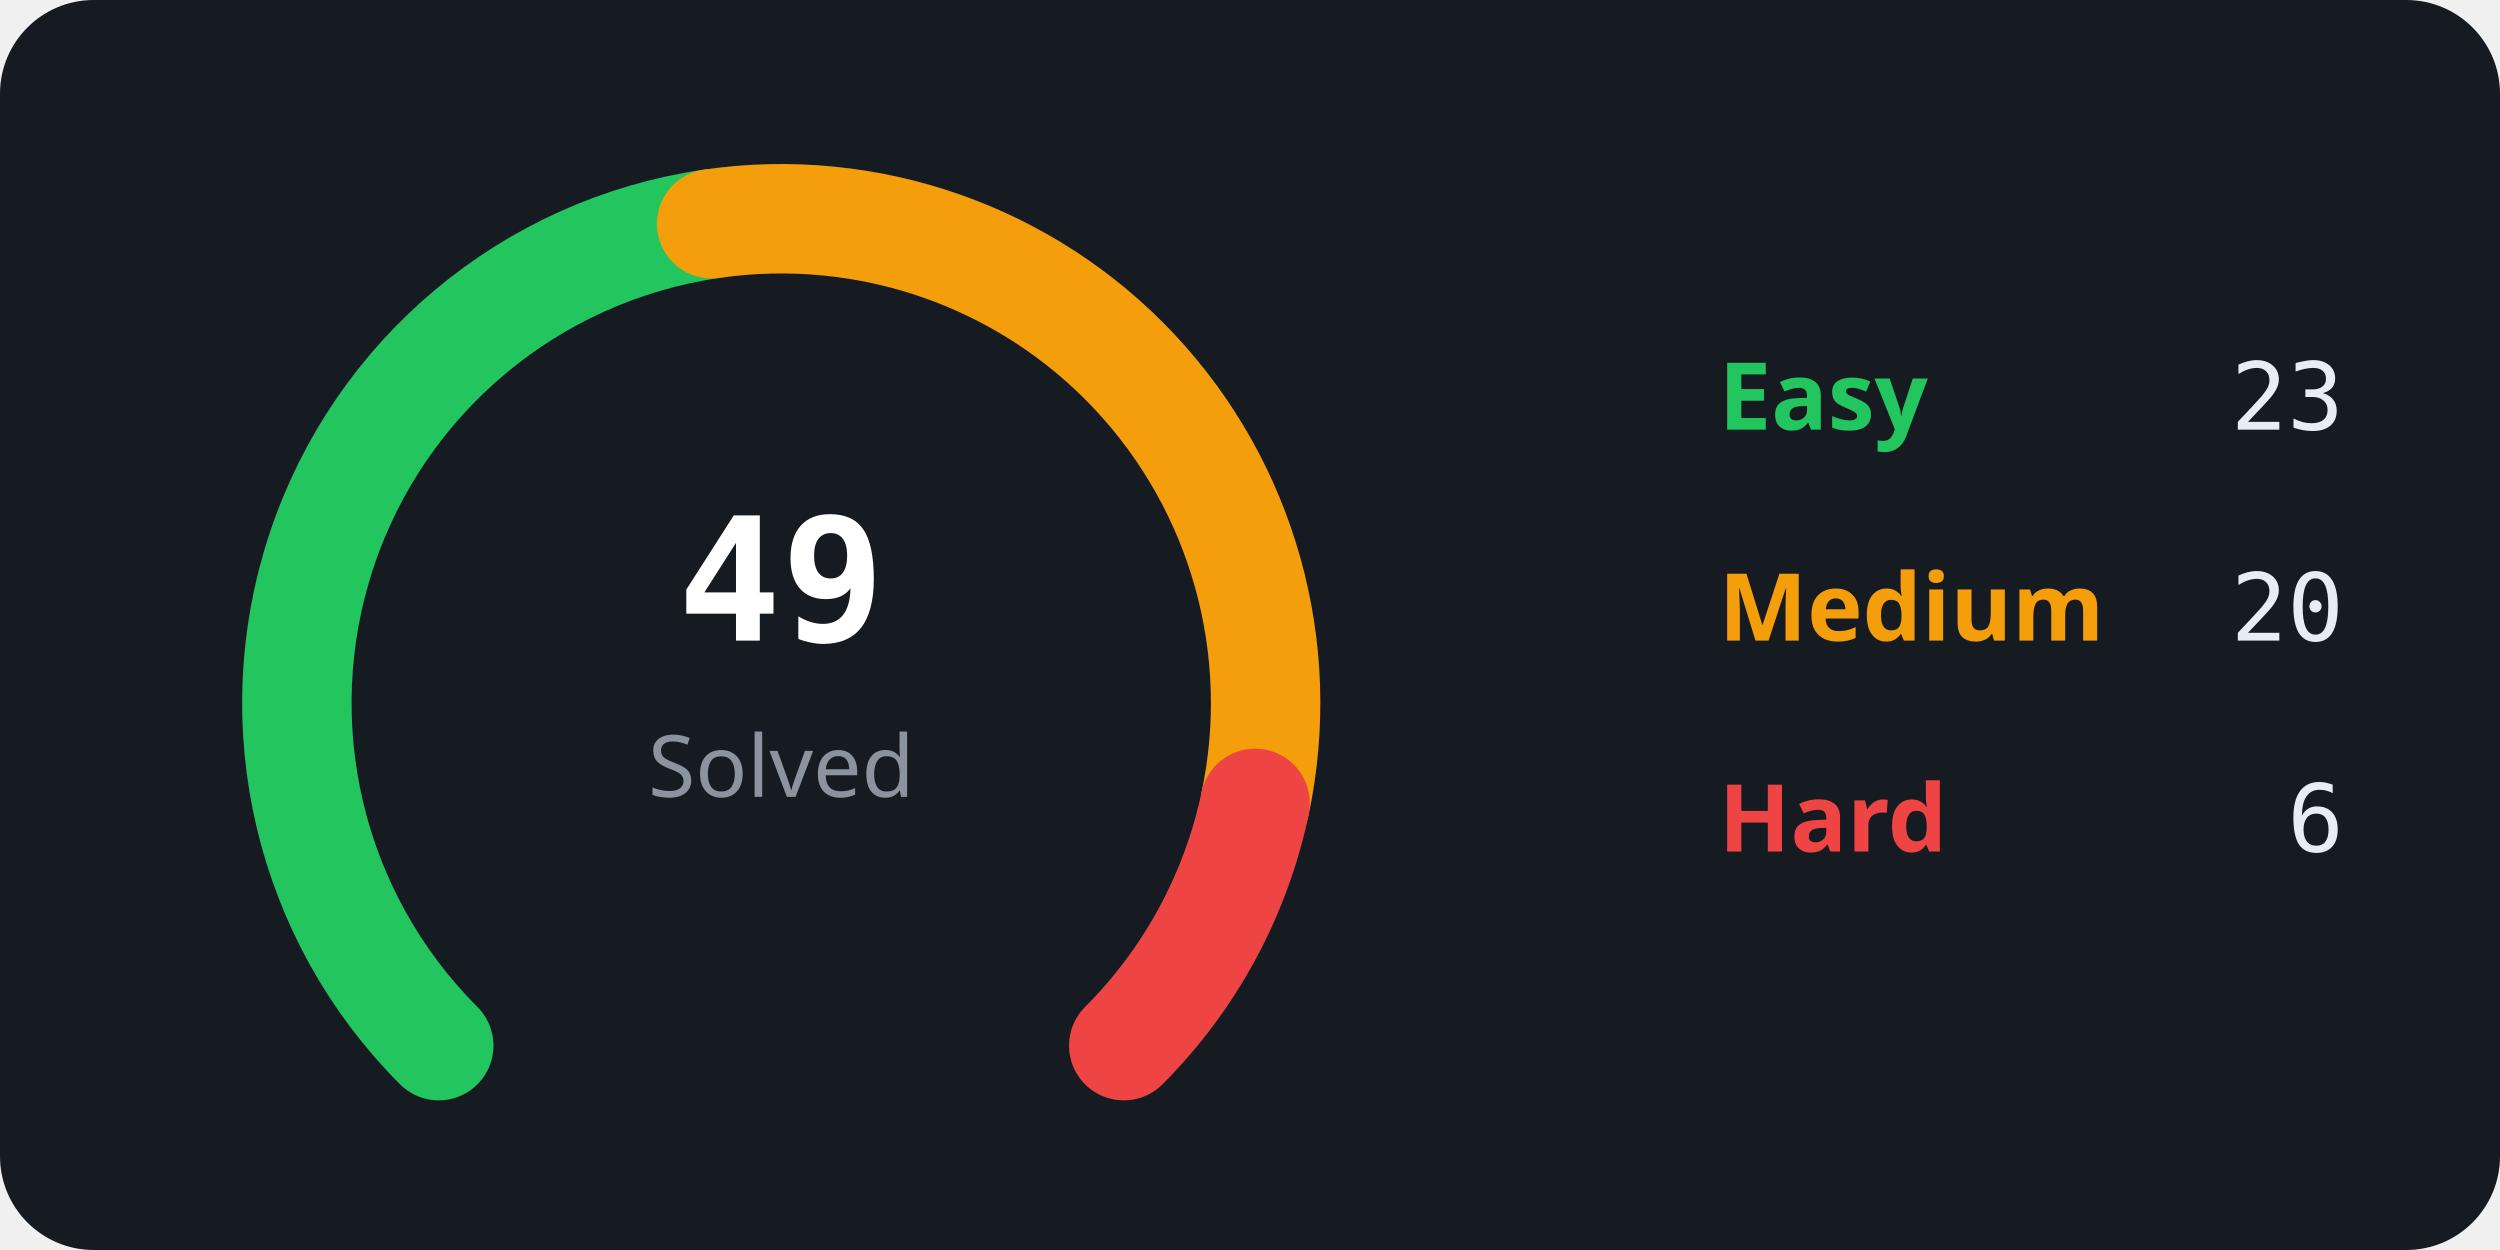
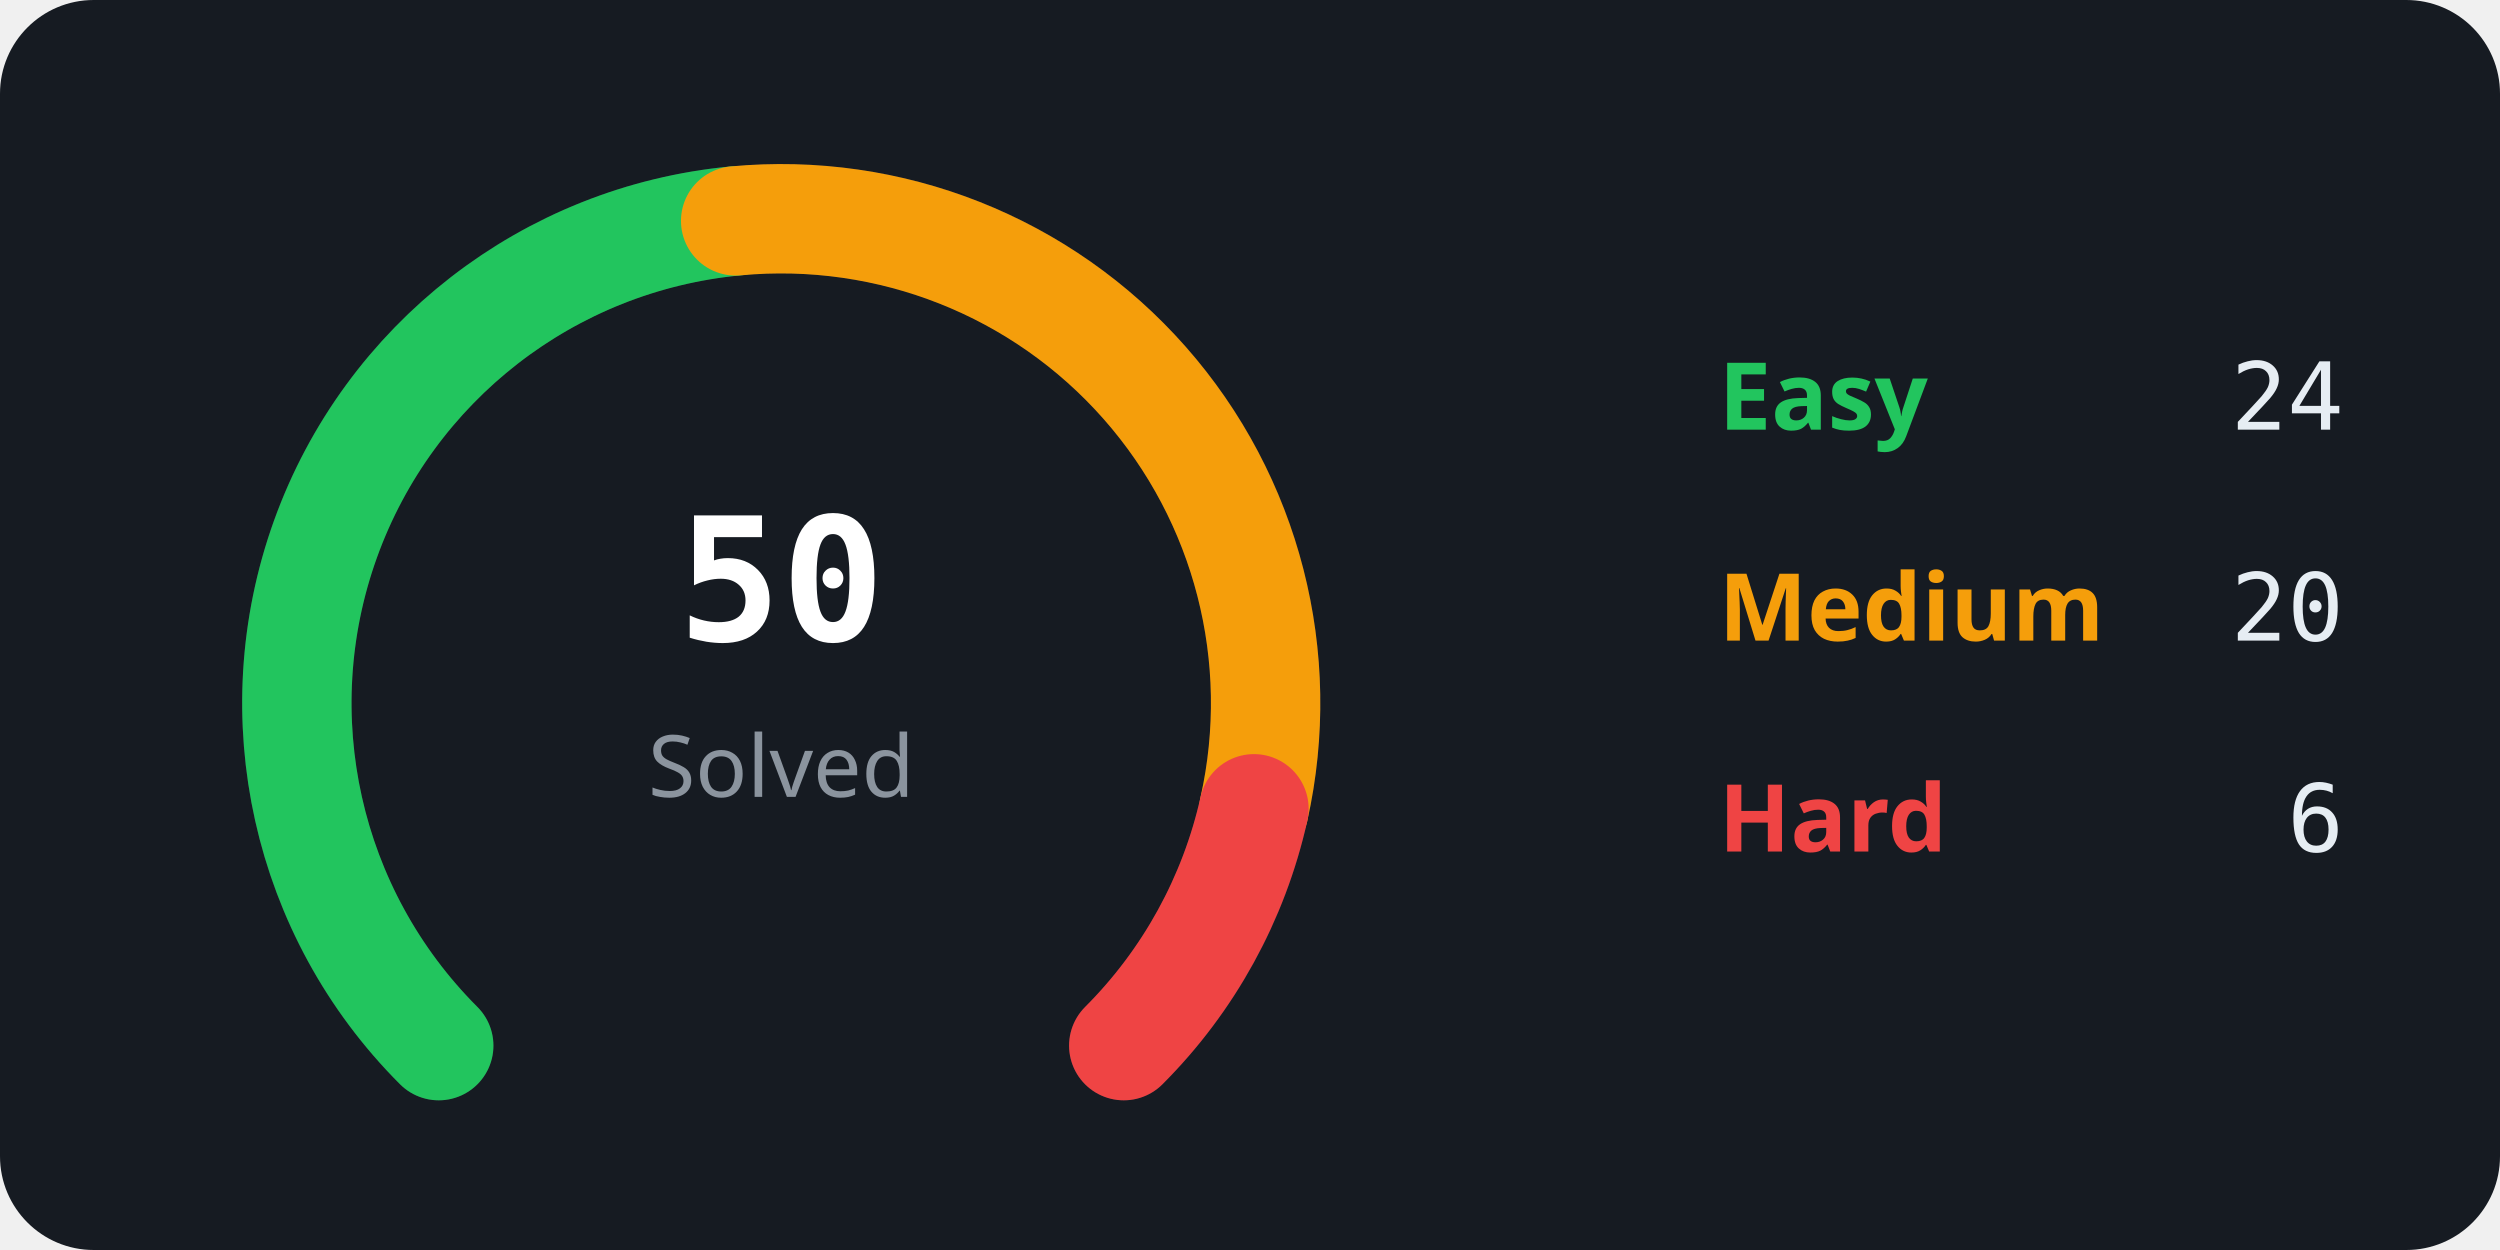
<svg xmlns="http://www.w3.org/2000/svg" width="320" height="160" viewBox="0 0 320 160">
  <rect width="320" height="160" rx="12" fill="#161b22" />
  <path d="M 56.159,133.841 A 62,62 0 1,1 143.841,133.841" stroke="#2d2d3d" stroke-width="14" fill="none" stroke-linecap="round" />
-   <path d="M 56.159,133.841 A 62,62 0 0,1 91.087,28.644" stroke="#22c55e" stroke-width="14" fill="none" stroke-linecap="round" />
-   <path d="M 91.087,28.644 A 62,62 0 0,1 160.659,102.826" stroke="#f59e0b" stroke-width="14" fill="none" stroke-linecap="round" />
-   <path d="M 160.659,102.826 A 62,62 0 0,1 143.841,133.841" stroke="#ef4444" stroke-width="14" fill="none" stroke-linecap="round" />
-   <text x="100" y="82" text-anchor="middle" fill="white" font-size="22" font-weight="bold" font-family="monospace">49</text>
+   <path d="M 56.159,133.841 A 62,62 0 0,1 94.165,28.275" stroke="#22c55e" stroke-width="14" fill="none" stroke-linecap="round" />
+   <path d="M 94.165,28.275 A 62,62 0 0,1 160.507,103.525" stroke="#f59e0b" stroke-width="14" fill="none" stroke-linecap="round" />
+   <path d="M 160.507,103.525 A 62,62 0 0,1 143.841,133.841" stroke="#ef4444" stroke-width="14" fill="none" stroke-linecap="round" />
+   <text x="100" y="82" text-anchor="middle" fill="white" font-size="22" font-weight="bold" font-family="monospace">50</text>
  <text x="100" y="102" text-anchor="middle" fill="#8b949e" font-size="11" font-family="sans-serif">Solved</text>
  <text x="220" y="55" fill="#22c55e" font-size="12" font-weight="bold" font-family="sans-serif">Easy</text>
-   <text x="300" y="55" fill="#e6edf3" font-size="12" font-family="monospace" text-anchor="end">23</text>
+   <text x="300" y="55" fill="#e6edf3" font-size="12" font-family="monospace" text-anchor="end">24</text>
  <text x="220" y="82" fill="#f59e0b" font-size="12" font-weight="bold" font-family="sans-serif">Medium</text>
  <text x="300" y="82" fill="#e6edf3" font-size="12" font-family="monospace" text-anchor="end">20</text>
  <text x="220" y="109" fill="#ef4444" font-size="12" font-weight="bold" font-family="sans-serif">Hard</text>
  <text x="300" y="109" fill="#e6edf3" font-size="12" font-family="monospace" text-anchor="end">6</text>
</svg>
